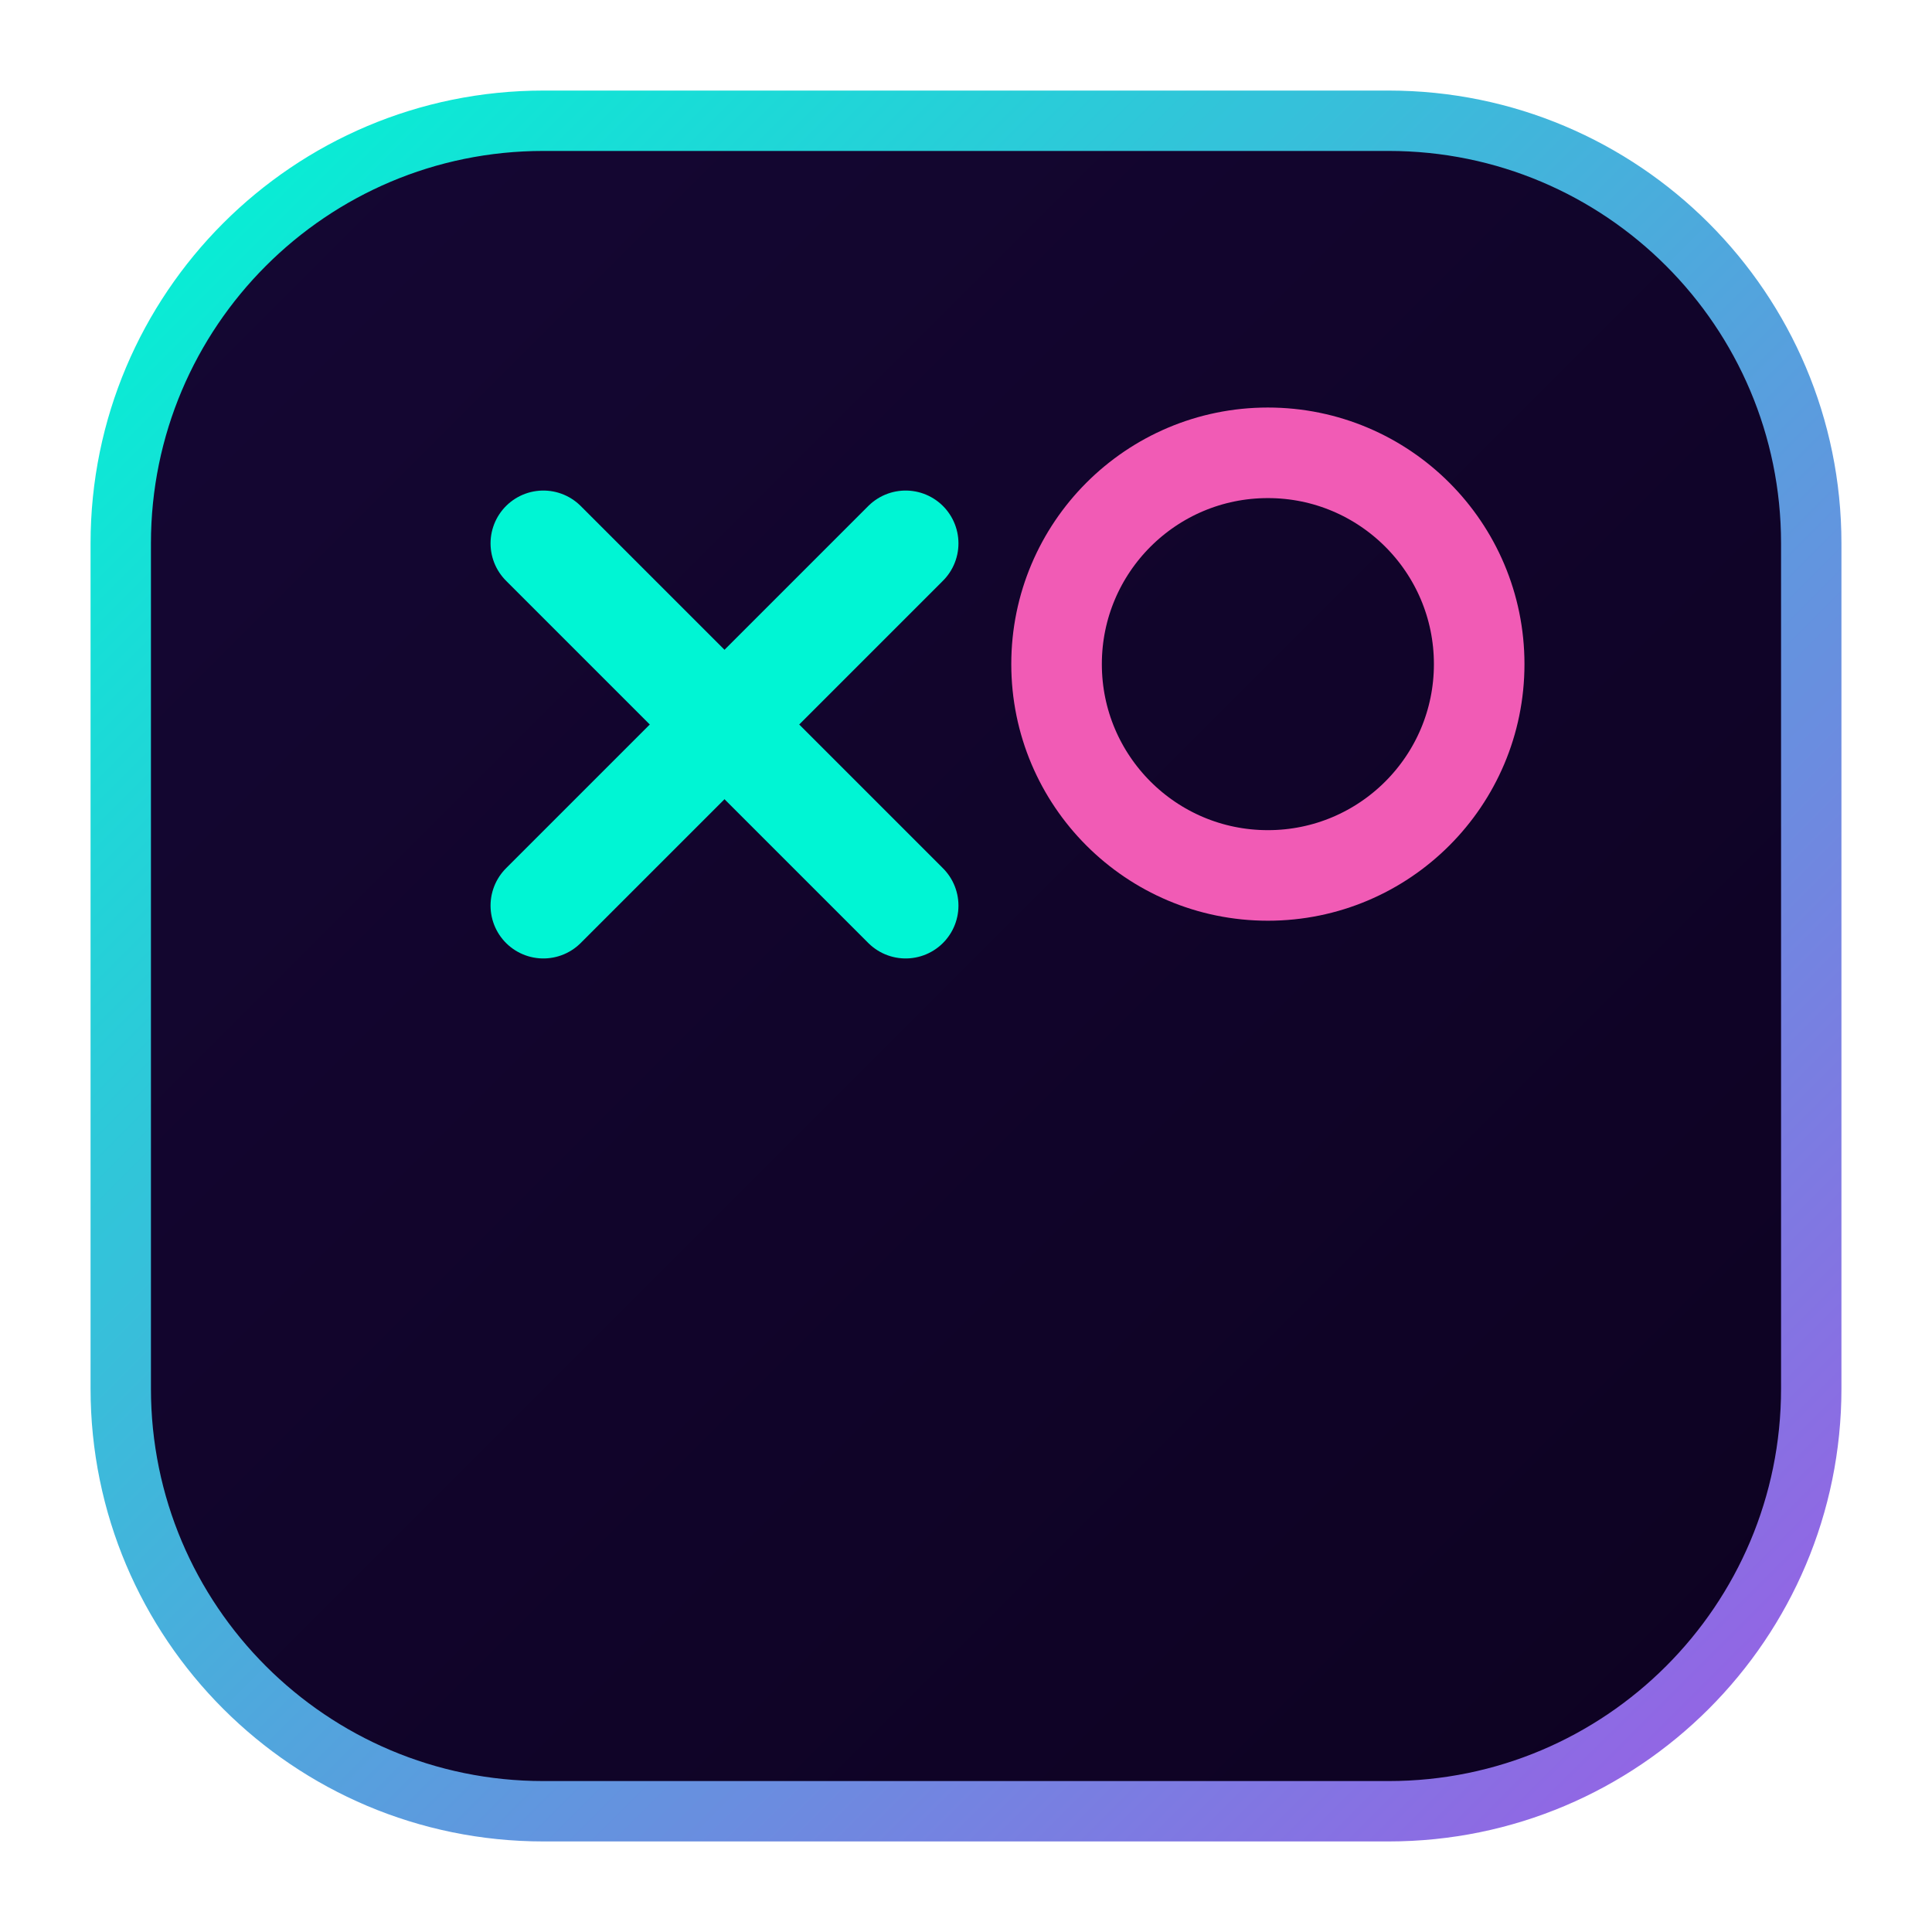
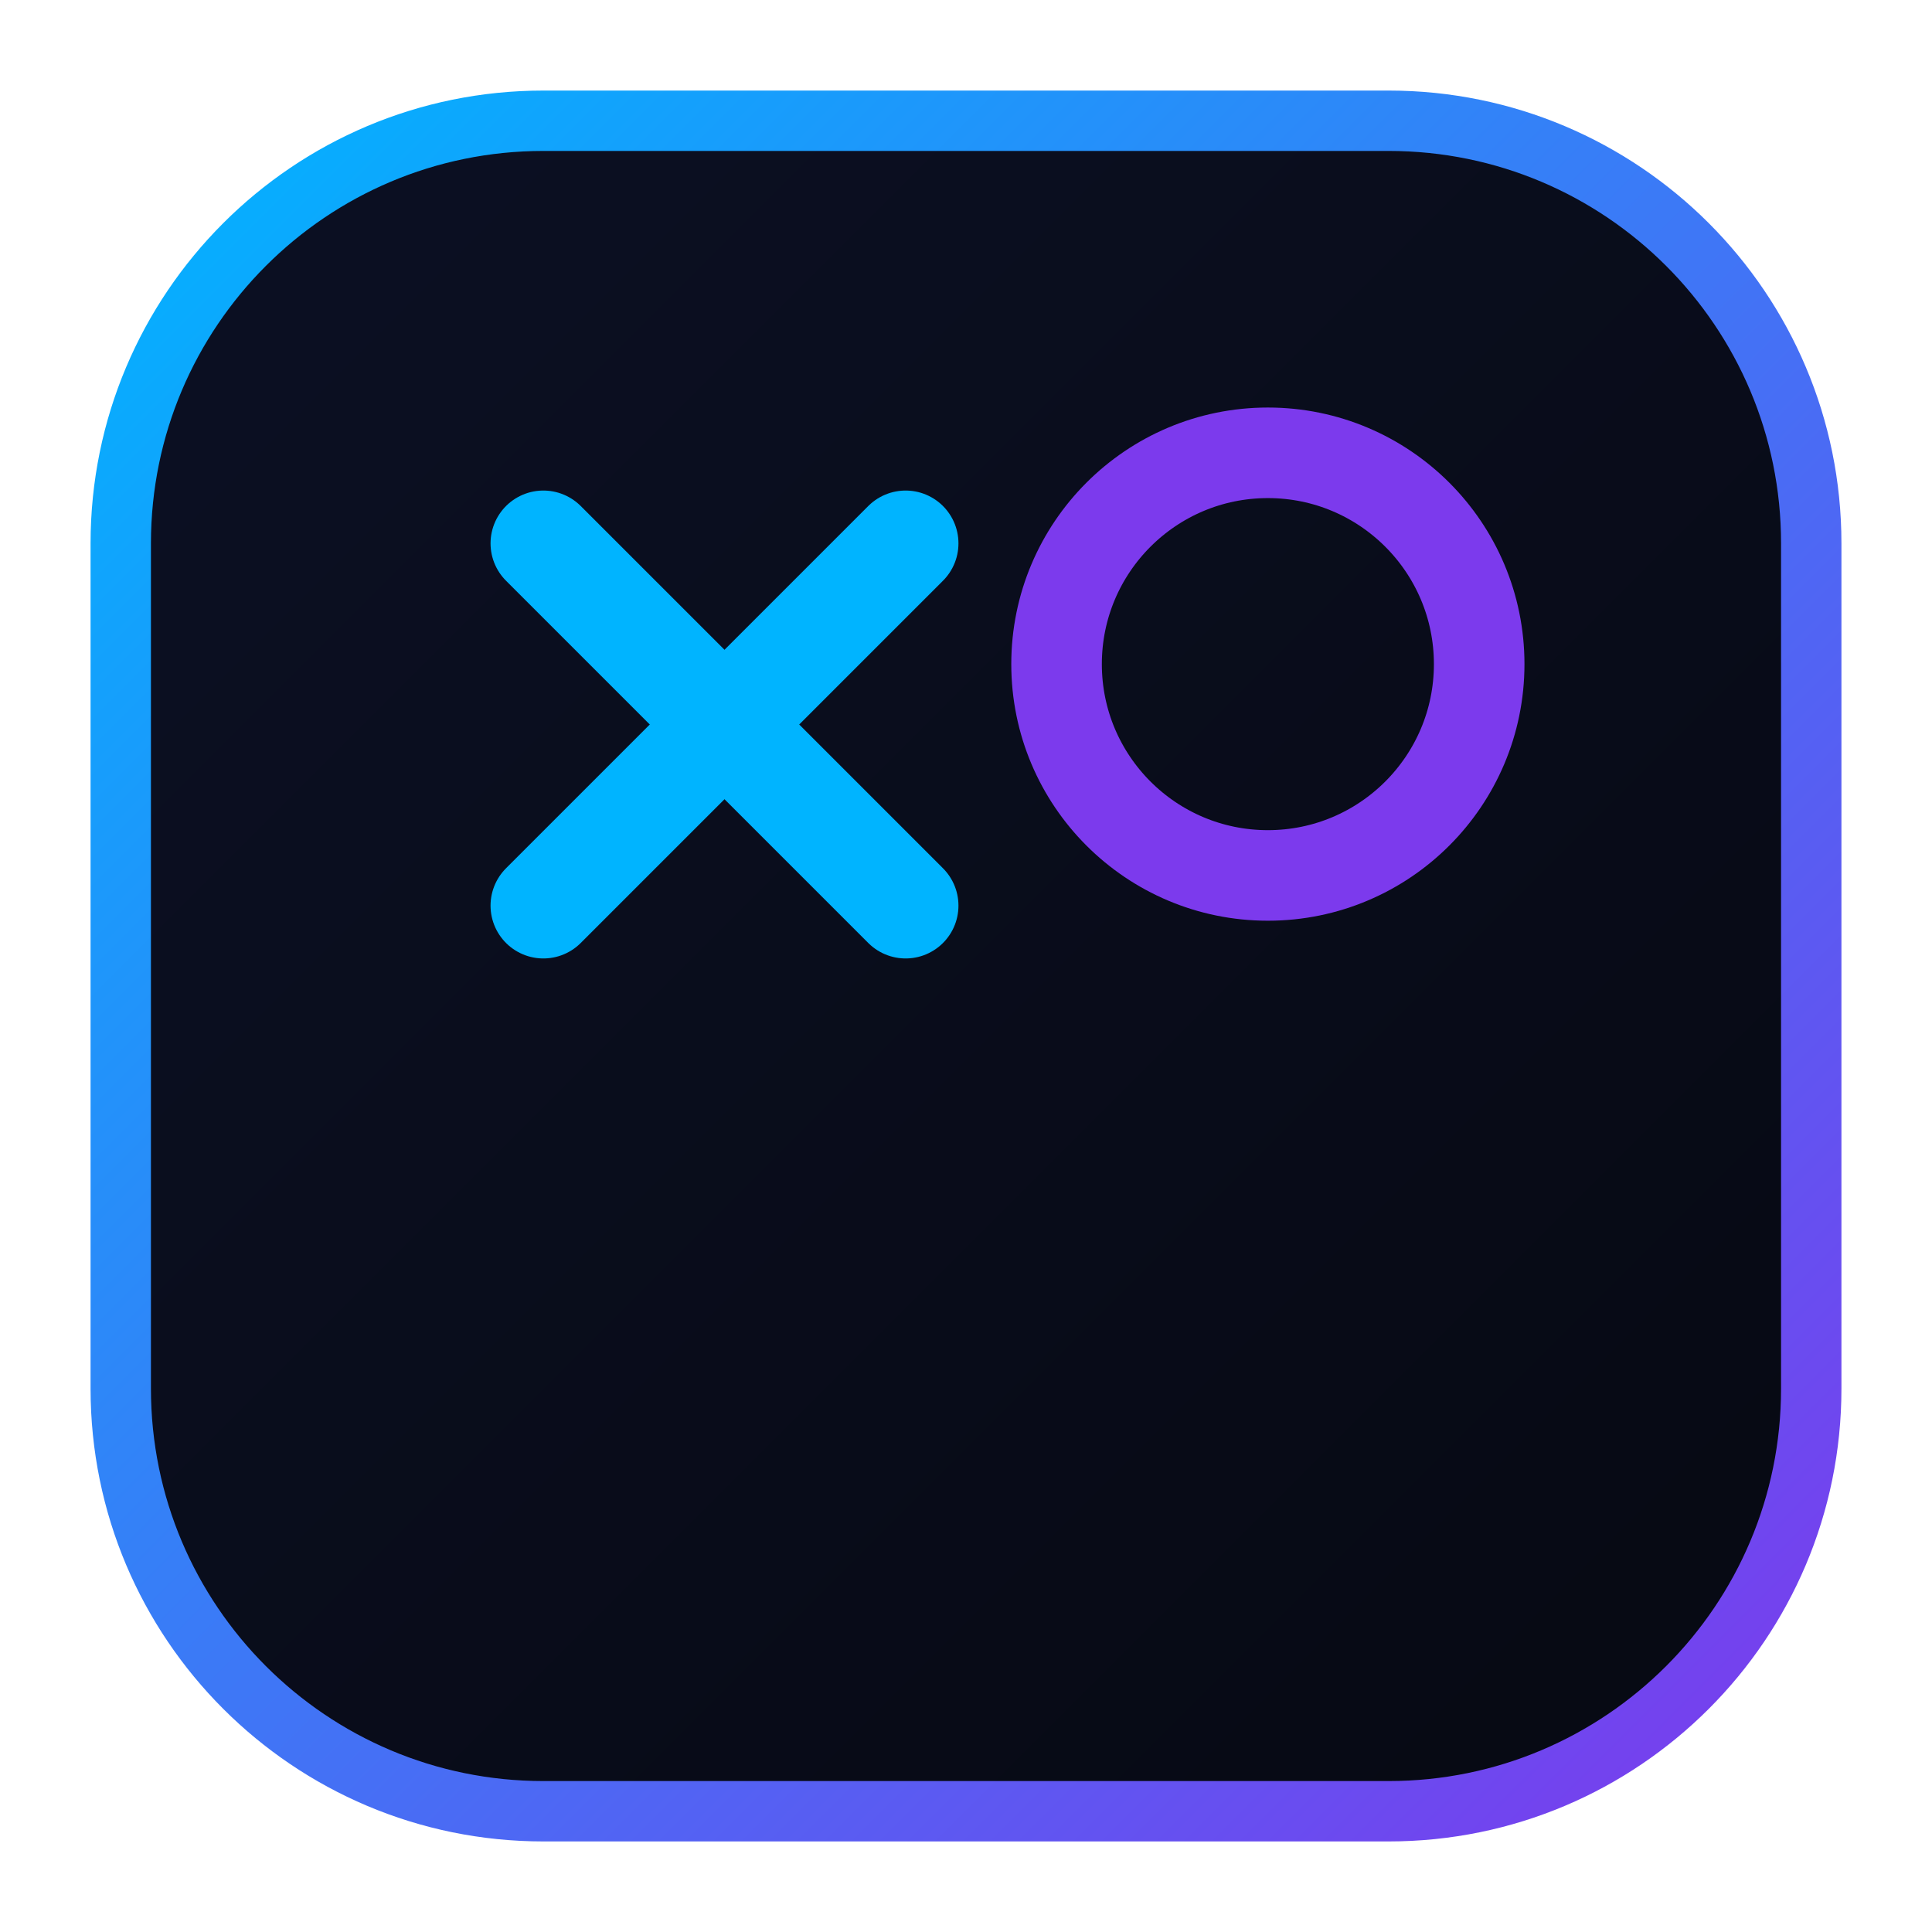
<svg xmlns="http://www.w3.org/2000/svg" viewBox="0 0 64 64">
  <defs>
    <linearGradient id="bg" x1="0%" y1="0%" x2="100%" y2="100%">
-       <stop offset="0%" stop-color="#150734" />
-       <stop offset="100%" stop-color="#0d0221" />
+       <stop offset="0%" stop-color="#0c1024" />
+       <stop offset="100%" stop-color="#060912" />
    </linearGradient>
    <linearGradient id="border" x1="0%" y1="0%" x2="100%" y2="100%">
-       <stop offset="0%" stop-color="#00f5d4" />
-       <stop offset="100%" stop-color="#9b5de5" />
+       <stop offset="0%" stop-color="#00b4ff" />
+       <stop offset="100%" stop-color="#7c3aed" />
    </linearGradient>
  </defs>
  <rect x="4" y="4" width="56" height="56" rx="14" fill="url(#bg)" stroke="url(#border)" stroke-width="2" />
-   <line x1="18" y1="18" x2="30" y2="30" stroke="#00f5d4" stroke-width="3.5" stroke-linecap="round" />
-   <line x1="30" y1="18" x2="18" y2="30" stroke="#00f5d4" stroke-width="3.5" stroke-linecap="round" />
-   <circle cx="42" cy="22" r="7" fill="none" stroke="#f15bb5" stroke-width="3" />
+   <line x1="18" y1="18" x2="30" y2="30" stroke="#00b4ff" stroke-width="3.5" stroke-linecap="round" />
+   <line x1="30" y1="18" x2="18" y2="30" stroke="#00b4ff" stroke-width="3.5" stroke-linecap="round" />
+   <circle cx="42" cy="22" r="7" fill="none" stroke="#7c3aed" stroke-width="3" />
</svg>
